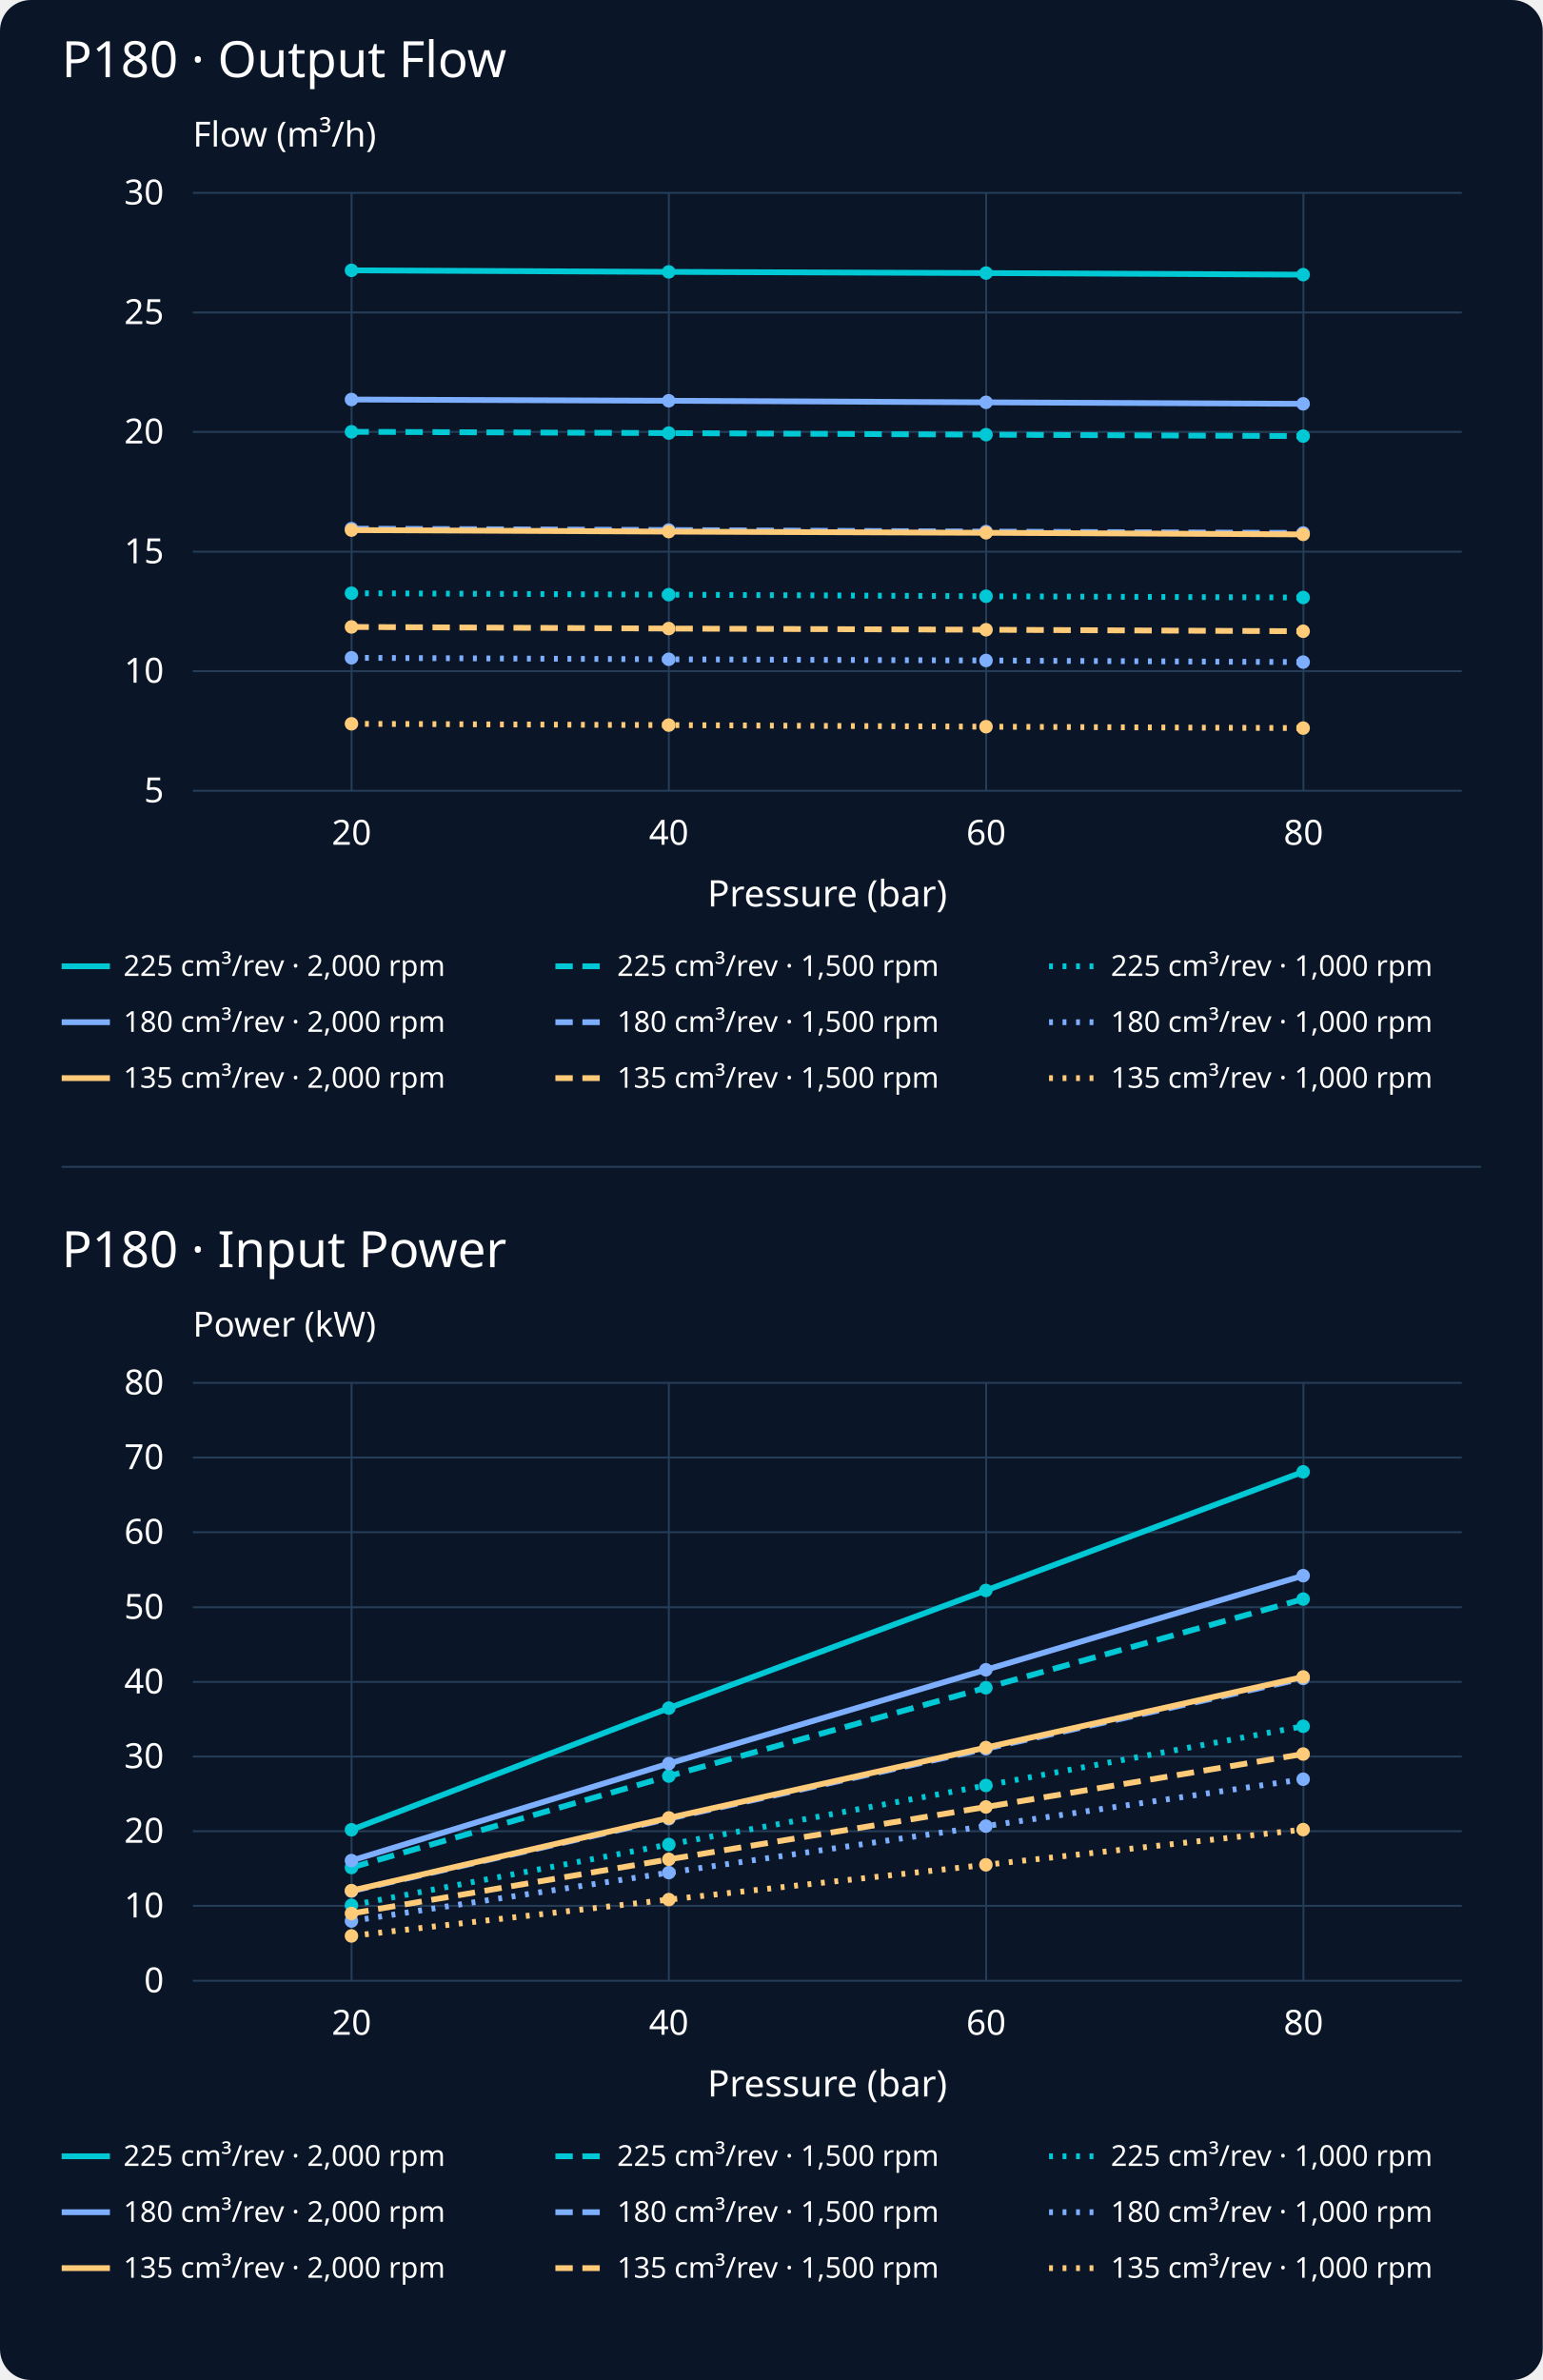
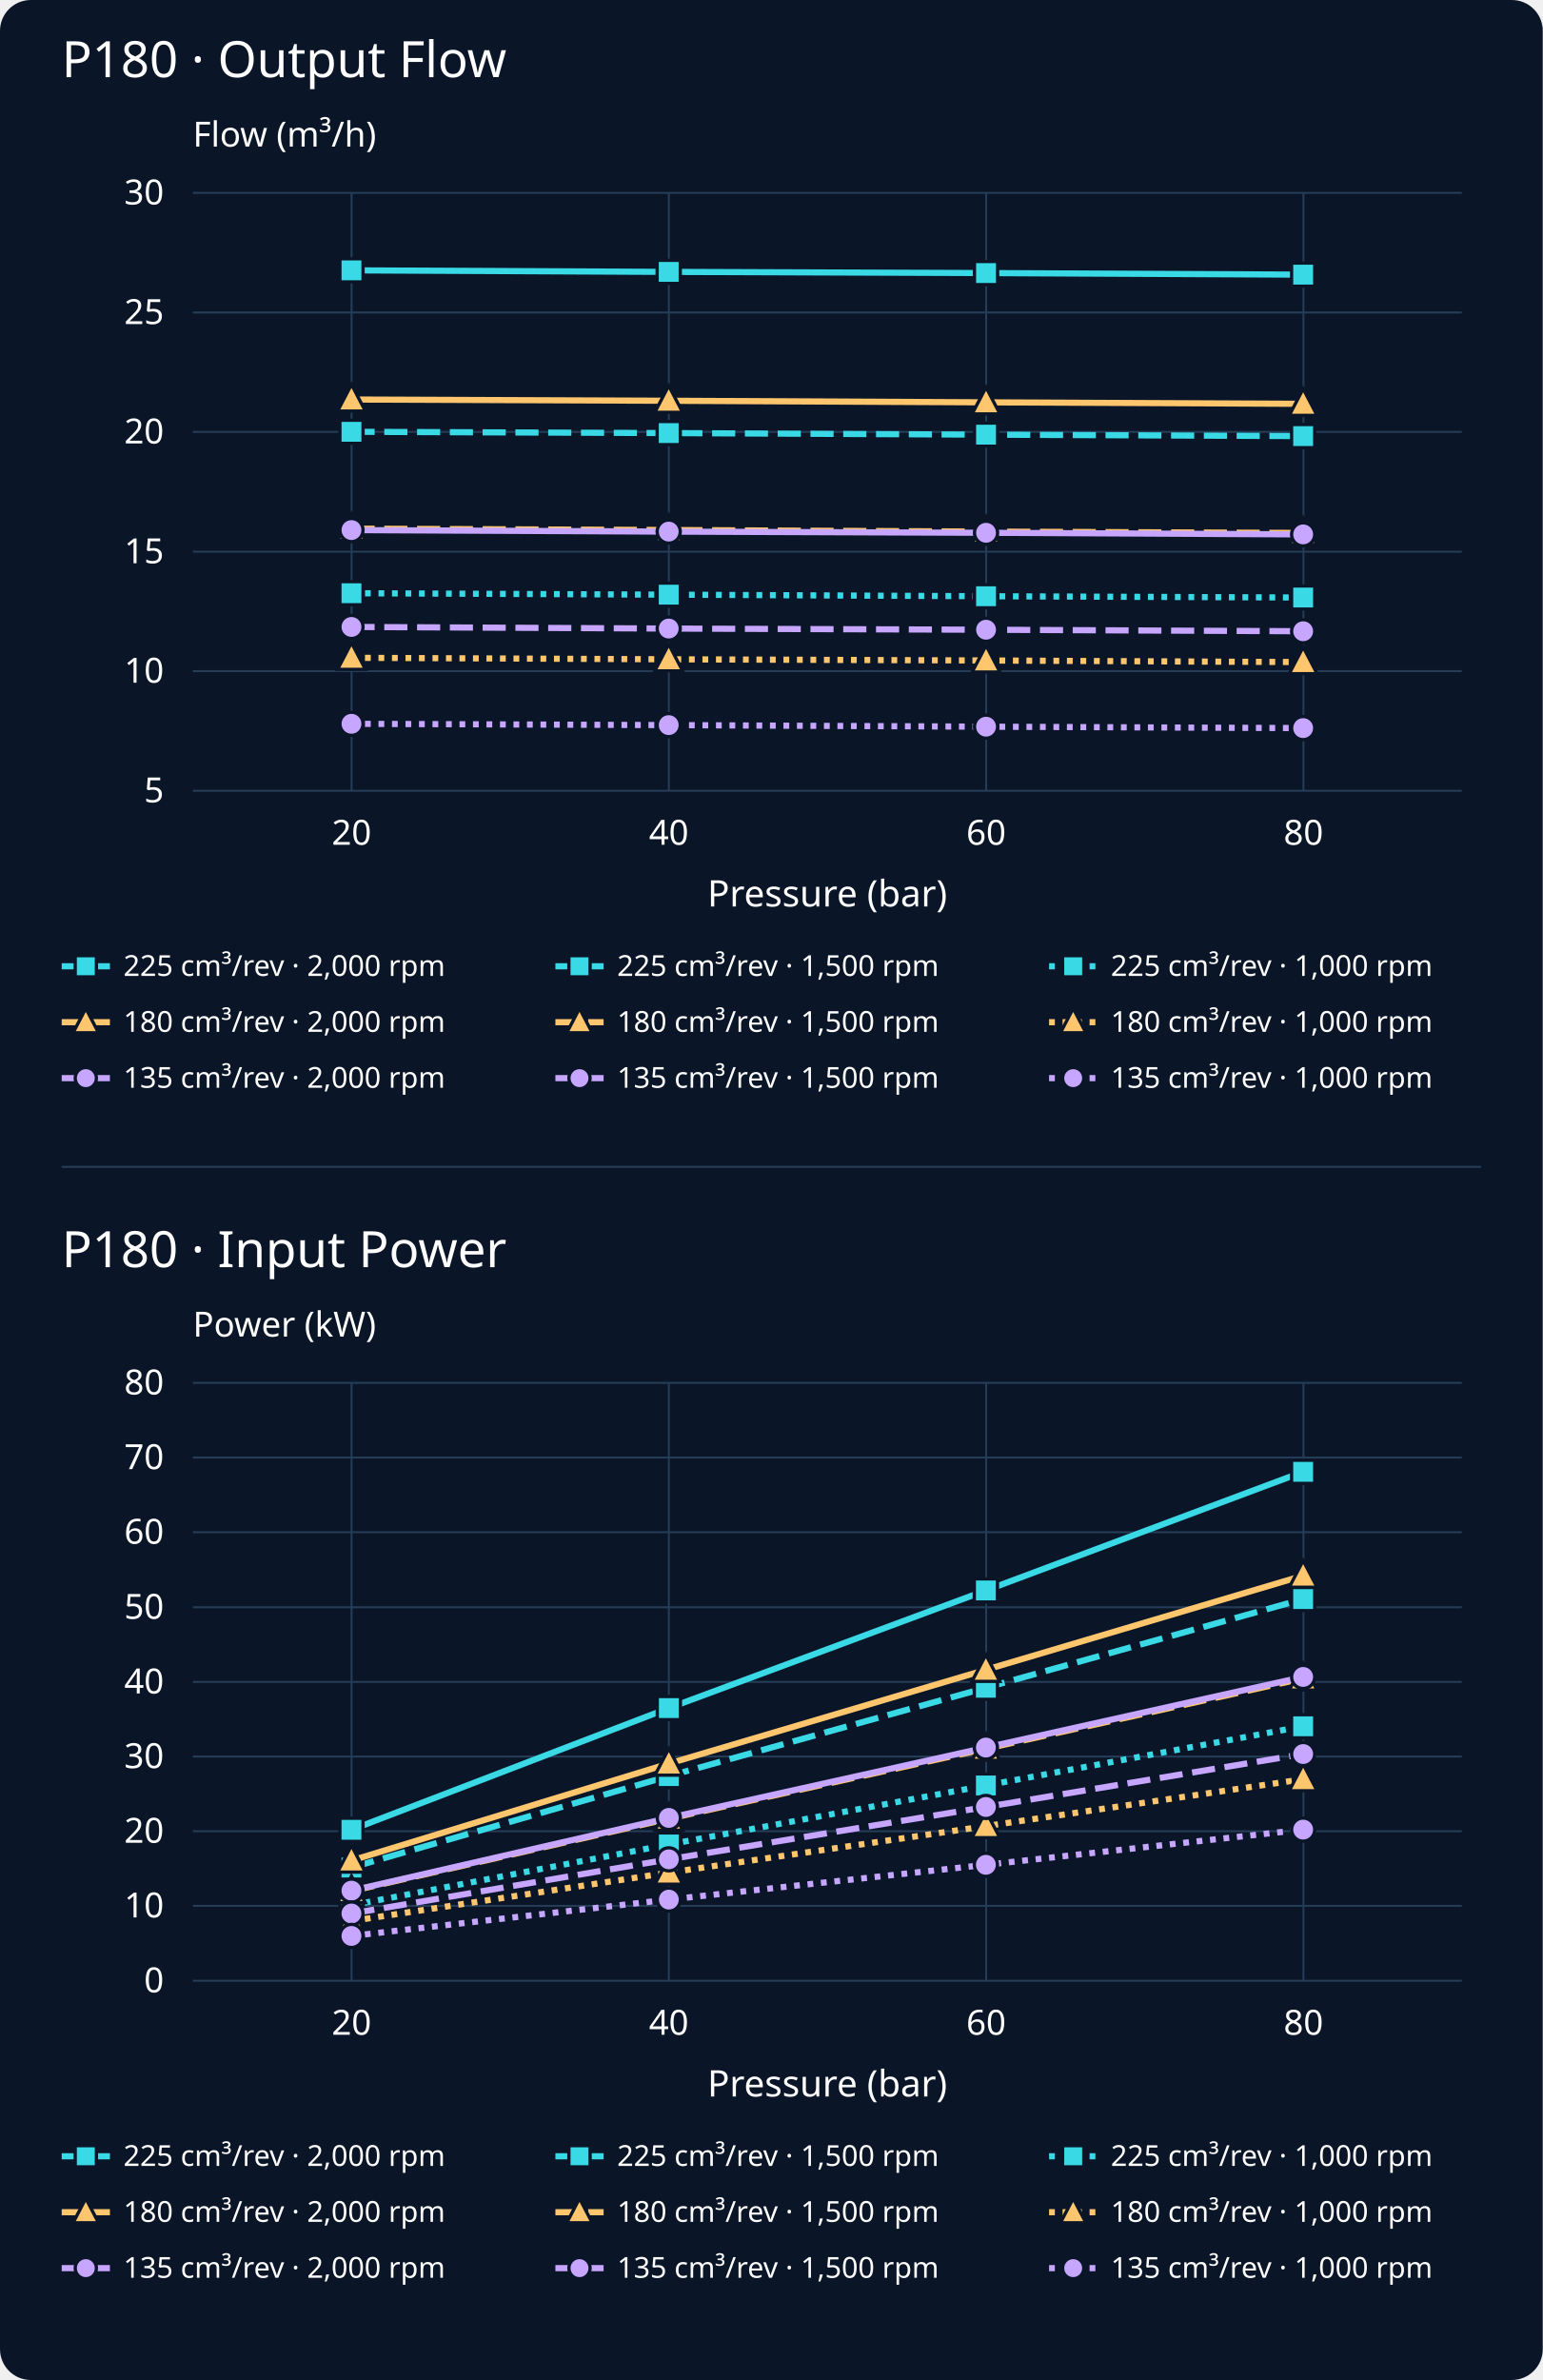
- <svg xmlns="http://www.w3.org/2000/svg" viewBox="0 0 800 1234" class="wq-chart" role="img" aria-label="P180 Output Flow and Input Power" style="font-family:Avenir, Avenir Next, Nunito Sans, sans-serif">
-   <rect width="800" height="1234" rx="16" fill="#0a1628" />
+ <svg xmlns="http://www.w3.org/2000/svg" aria-label="P180 Output Flow and Input Power" class="wq-chart" data-wq-readable="true" role="img" style="font-family:Avenir, Avenir Next, Nunito Sans, sans-serif" viewBox="0 0 800 1234">
+   <rect fill="#0a1628" height="1234" rx="16" width="800" />
  <g transform="translate(0 0)">
-     <text x="32.000" y="40.000" fill="#FFFFFF" font-size="26" text-anchor="start">P180 · Output Flow</text>
-     <text x="100.000" y="76.000" fill="#FFFFFF" font-size="18" text-anchor="start">Flow (m³/h)</text>
+     <text fill="#FFFFFF" font-size="26" text-anchor="start" x="32.000" y="40.000">P180 · Output Flow</text>
+     <text fill="#FFFFFF" font-size="18" text-anchor="start" x="100.000" y="76.000">Flow (m³/h)</text>
    <path d="M100 410.000H758" stroke="#263d58" stroke-width="1" />
-     <text x="85.000" y="416.000" fill="#FFFFFF" font-size="18" text-anchor="end">5</text>
+     <text fill="#FFFFFF" font-size="18" text-anchor="end" x="85.000" y="416.000">5</text>
    <path d="M100 347.966H758" stroke="#263d58" stroke-width="1" />
-     <text x="85.000" y="353.966" fill="#FFFFFF" font-size="18" text-anchor="end">10</text>
+     <text fill="#FFFFFF" font-size="18" text-anchor="end" x="85.000" y="353.966">10</text>
    <path d="M100 286.051H758" stroke="#263d58" stroke-width="1" />
-     <text x="85.000" y="292.051" fill="#FFFFFF" font-size="18" text-anchor="end">15</text>
+     <text fill="#FFFFFF" font-size="18" text-anchor="end" x="85.000" y="292.051">15</text>
    <path d="M100 223.932H758" stroke="#263d58" stroke-width="1" />
-     <text x="85.000" y="229.932" fill="#FFFFFF" font-size="18" text-anchor="end">20</text>
+     <text fill="#FFFFFF" font-size="18" text-anchor="end" x="85.000" y="229.932">20</text>
    <path d="M100 162.017H758" stroke="#263d58" stroke-width="1" />
-     <text x="85.000" y="168.017" fill="#FFFFFF" font-size="18" text-anchor="end">25</text>
+     <text fill="#FFFFFF" font-size="18" text-anchor="end" x="85.000" y="168.017">25</text>
    <path d="M100 100.000H758" stroke="#263d58" stroke-width="1" />
-     <text x="85.000" y="106.000" fill="#FFFFFF" font-size="18" text-anchor="end">30</text>
+     <text fill="#FFFFFF" font-size="18" text-anchor="end" x="85.000" y="106.000">30</text>
    <path d="M182.317 100V410" stroke="#263d58" />
-     <text x="182.317" y="438.000" fill="#FFFFFF" font-size="18" text-anchor="middle">20</text>
+     <text fill="#FFFFFF" font-size="18" text-anchor="middle" x="182.317" y="438.000">20</text>
    <path d="M346.820 100V410" stroke="#263d58" />
-     <text x="346.820" y="438.000" fill="#FFFFFF" font-size="18" text-anchor="middle">40</text>
+     <text fill="#FFFFFF" font-size="18" text-anchor="middle" x="346.820" y="438.000">40</text>
    <path d="M511.370 100V410" stroke="#263d58" />
-     <text x="511.370" y="438.000" fill="#FFFFFF" font-size="18" text-anchor="middle">60</text>
+     <text fill="#FFFFFF" font-size="18" text-anchor="middle" x="511.370" y="438.000">60</text>
    <path d="M675.919 100V410" stroke="#263d58" />
-     <text x="675.919" y="438.000" fill="#FFFFFF" font-size="18" text-anchor="middle">80</text>
-     <text x="429.000" y="470.000" fill="#FFFFFF" font-size="19" text-anchor="middle">Pressure (bar)</text>
-     <path d="M182.26 140.17 L346.763 140.97 L511.313 141.583 L675.756 142.4" fill="none" stroke="#00c8d4" stroke-width="3" stroke-dasharray="" />
-     <circle cx="182.26" cy="140.17" r="3.5" fill="#00c8d4" />
-     <circle cx="346.763" cy="140.97" r="3.5" fill="#00c8d4" />
-     <circle cx="511.313" cy="141.583" r="3.5" fill="#00c8d4" />
-     <circle cx="675.756" cy="142.4" r="3.5" fill="#00c8d4" />
-     <path d="M32 501h25" stroke="#00c8d4" stroke-width="3" stroke-dasharray="" />
-     <text x="64.000" y="506.000" fill="#FFFFFF" font-size="15" text-anchor="start">225 cm³/rev · 2,000 rpm</text>
-     <path d="M182.26 223.881 L346.763 224.545 L511.313 225.362 L675.756 226.112" fill="none" stroke="#00c8d4" stroke-width="3" stroke-dasharray="9 5" />
-     <circle cx="182.26" cy="223.881" r="3.5" fill="#00c8d4" />
-     <circle cx="346.763" cy="224.545" r="3.5" fill="#00c8d4" />
-     <circle cx="511.313" cy="225.362" r="3.5" fill="#00c8d4" />
-     <circle cx="675.756" cy="226.112" r="3.5" fill="#00c8d4" />
-     <path d="M288 501h25" stroke="#00c8d4" stroke-width="3" stroke-dasharray="9 5" />
-     <text x="320.000" y="506.000" fill="#FFFFFF" font-size="15" text-anchor="start">225 cm³/rev · 1,500 rpm</text>
-     <path d="M182.26 307.575 L346.763 308.324 L511.313 309.141 L675.756 309.806" fill="none" stroke="#00c8d4" stroke-width="3" stroke-dasharray="2 5" />
-     <circle cx="182.26" cy="307.575" r="3.5" fill="#00c8d4" />
-     <circle cx="346.763" cy="308.324" r="3.5" fill="#00c8d4" />
-     <circle cx="511.313" cy="309.141" r="3.5" fill="#00c8d4" />
-     <circle cx="675.756" cy="309.806" r="3.5" fill="#00c8d4" />
-     <path d="M544 501h25" stroke="#00c8d4" stroke-width="3" stroke-dasharray="2 5" />
-     <text x="576.000" y="506.000" fill="#FFFFFF" font-size="15" text-anchor="start">225 cm³/rev · 1,000 rpm</text>
-     <path d="M182.26 207.142 L346.763 207.789 L511.313 208.606 L675.756 209.373" fill="none" stroke="#7eafff" stroke-width="3" stroke-dasharray="" />
-     <circle cx="182.26" cy="207.142" r="3.5" fill="#7eafff" />
-     <circle cx="346.763" cy="207.789" r="3.5" fill="#7eafff" />
-     <circle cx="511.313" cy="208.606" r="3.5" fill="#7eafff" />
-     <circle cx="675.756" cy="209.373" r="3.5" fill="#7eafff" />
-     <path d="M32 530h25" stroke="#7eafff" stroke-width="3" stroke-dasharray="" />
-     <text x="64.000" y="535.000" fill="#FFFFFF" font-size="15" text-anchor="start">180 cm³/rev · 2,000 rpm</text>
-     <path d="M182.26 274.097 L346.763 274.812 L511.313 275.63 L675.756 276.328" fill="none" stroke="#7eafff" stroke-width="3" stroke-dasharray="9 5" />
-     <circle cx="182.26" cy="274.097" r="3.5" fill="#7eafff" />
-     <circle cx="346.763" cy="274.812" r="3.5" fill="#7eafff" />
-     <circle cx="511.313" cy="275.63" r="3.5" fill="#7eafff" />
-     <circle cx="675.756" cy="276.328" r="3.5" fill="#7eafff" />
-     <path d="M288 530h25" stroke="#7eafff" stroke-width="3" stroke-dasharray="9 5" />
-     <text x="320.000" y="535.000" fill="#FFFFFF" font-size="15" text-anchor="start">180 cm³/rev · 1,500 rpm</text>
-     <path d="M182.26 341.052 L346.763 341.836 L511.313 342.449 L675.756 343.283" fill="none" stroke="#7eafff" stroke-width="3" stroke-dasharray="2 5" />
-     <circle cx="182.26" cy="341.052" r="3.5" fill="#7eafff" />
-     <circle cx="346.763" cy="341.836" r="3.5" fill="#7eafff" />
-     <circle cx="511.313" cy="342.449" r="3.5" fill="#7eafff" />
-     <circle cx="675.756" cy="343.283" r="3.5" fill="#7eafff" />
-     <path d="M544 530h25" stroke="#7eafff" stroke-width="3" stroke-dasharray="2 5" />
-     <text x="576.000" y="535.000" fill="#FFFFFF" font-size="15" text-anchor="start">180 cm³/rev · 1,000 rpm</text>
-     <path d="M182.26 274.846 L346.763 275.63 L511.313 276.243 L675.756 277.077" fill="none" stroke="#ffcb79" stroke-width="3" stroke-dasharray="" />
-     <circle cx="182.26" cy="274.846" r="3.5" fill="#ffcb79" />
-     <circle cx="346.763" cy="275.63" r="3.5" fill="#ffcb79" />
-     <circle cx="511.313" cy="276.243" r="3.5" fill="#ffcb79" />
-     <circle cx="675.756" cy="277.077" r="3.5" fill="#ffcb79" />
-     <path d="M32 559h25" stroke="#ffcb79" stroke-width="3" stroke-dasharray="" />
-     <text x="64.000" y="564.000" fill="#FFFFFF" font-size="15" text-anchor="start">135 cm³/rev · 2,000 rpm</text>
-     <path d="M182.26 325.063 L346.763 325.897 L511.313 326.51 L675.756 327.294" fill="none" stroke="#ffcb79" stroke-width="3" stroke-dasharray="9 5" />
-     <circle cx="182.26" cy="325.063" r="3.5" fill="#ffcb79" />
-     <circle cx="346.763" cy="325.897" r="3.5" fill="#ffcb79" />
-     <circle cx="511.313" cy="326.51" r="3.5" fill="#ffcb79" />
-     <circle cx="675.756" cy="327.294" r="3.5" fill="#ffcb79" />
-     <path d="M288 559h25" stroke="#ffcb79" stroke-width="3" stroke-dasharray="9 5" />
-     <text x="320.000" y="564.000" fill="#FFFFFF" font-size="15" text-anchor="start">135 cm³/rev · 1,500 rpm</text>
-     <path d="M182.26 375.279 L346.763 375.96 L511.313 376.778 L675.756 377.51" fill="none" stroke="#ffcb79" stroke-width="3" stroke-dasharray="2 5" />
-     <circle cx="182.26" cy="375.279" r="3.5" fill="#ffcb79" />
-     <circle cx="346.763" cy="375.96" r="3.5" fill="#ffcb79" />
-     <circle cx="511.313" cy="376.778" r="3.5" fill="#ffcb79" />
-     <circle cx="675.756" cy="377.51" r="3.5" fill="#ffcb79" />
-     <path d="M544 559h25" stroke="#ffcb79" stroke-width="3" stroke-dasharray="2 5" />
-     <text x="576.000" y="564.000" fill="#FFFFFF" font-size="15" text-anchor="start">135 cm³/rev · 1,000 rpm</text>
+     <text fill="#FFFFFF" font-size="18" text-anchor="middle" x="675.919" y="438.000">80</text>
+     <text fill="#FFFFFF" font-size="19" text-anchor="middle" x="429.000" y="470.000">Pressure (bar)</text>
+     <path d="M182.26 140.17 L346.763 140.97 L511.313 141.583 L675.756 142.4" data-wq-series="225 cm³/rev · 2,000 rpm" fill="none" stroke="#39d9e6" stroke-dasharray="" stroke-width="3.2" />
+     <rect class="wq-series-marker" fill="#39d9e6" height="12" stroke="#0a1628" stroke-width="1.7" width="12" x="176.26" y="134.17" />
+     <rect class="wq-series-marker" fill="#39d9e6" height="12" stroke="#0a1628" stroke-width="1.7" width="12" x="340.763" y="134.97" />
+     <rect class="wq-series-marker" fill="#39d9e6" height="12" stroke="#0a1628" stroke-width="1.7" width="12" x="505.313" y="135.583" />
+     <rect class="wq-series-marker" fill="#39d9e6" height="12" stroke="#0a1628" stroke-width="1.7" width="12" x="669.756" y="136.4" />
+     <path d="M32 501h25" stroke="#39d9e6" stroke-dasharray="" stroke-width="3.2" />
+     <rect class="wq-series-marker" fill="#39d9e6" height="11.0" stroke="#0a1628" stroke-width="1.7" width="11.0" x="39.0" y="495.5" />
+     <text fill="#FFFFFF" font-size="15" text-anchor="start" x="64.000" y="506.000">225 cm³/rev · 2,000 rpm</text>
+     <path d="M182.26 223.881 L346.763 224.545 L511.313 225.362 L675.756 226.112" data-wq-series="225 cm³/rev · 1,500 rpm" fill="none" stroke="#39d9e6" stroke-dasharray="12 5" stroke-width="3.2" />
+     <rect class="wq-series-marker" fill="#39d9e6" height="12" stroke="#0a1628" stroke-width="1.7" width="12" x="176.26" y="217.881" />
+     <rect class="wq-series-marker" fill="#39d9e6" height="12" stroke="#0a1628" stroke-width="1.7" width="12" x="340.763" y="218.545" />
+     <rect class="wq-series-marker" fill="#39d9e6" height="12" stroke="#0a1628" stroke-width="1.7" width="12" x="505.313" y="219.362" />
+     <rect class="wq-series-marker" fill="#39d9e6" height="12" stroke="#0a1628" stroke-width="1.7" width="12" x="669.756" y="220.112" />
+     <path d="M288 501h25" stroke="#39d9e6" stroke-dasharray="12 5" stroke-width="3.2" />
+     <rect class="wq-series-marker" fill="#39d9e6" height="11.0" stroke="#0a1628" stroke-width="1.7" width="11.0" x="295.0" y="495.5" />
+     <text fill="#FFFFFF" font-size="15" text-anchor="start" x="320.000" y="506.000">225 cm³/rev · 1,500 rpm</text>
+     <path d="M182.26 307.575 L346.763 308.324 L511.313 309.141 L675.756 309.806" data-wq-series="225 cm³/rev · 1,000 rpm" fill="none" stroke="#39d9e6" stroke-dasharray="3 4" stroke-width="3.2" />
+     <rect class="wq-series-marker" fill="#39d9e6" height="12" stroke="#0a1628" stroke-width="1.7" width="12" x="176.26" y="301.575" />
+     <rect class="wq-series-marker" fill="#39d9e6" height="12" stroke="#0a1628" stroke-width="1.7" width="12" x="340.763" y="302.324" />
+     <rect class="wq-series-marker" fill="#39d9e6" height="12" stroke="#0a1628" stroke-width="1.7" width="12" x="505.313" y="303.141" />
+     <rect class="wq-series-marker" fill="#39d9e6" height="12" stroke="#0a1628" stroke-width="1.7" width="12" x="669.756" y="303.806" />
+     <path d="M544 501h25" stroke="#39d9e6" stroke-dasharray="3 4" stroke-width="3.2" />
+     <rect class="wq-series-marker" fill="#39d9e6" height="11.0" stroke="#0a1628" stroke-width="1.7" width="11.0" x="551.0" y="495.5" />
+     <text fill="#FFFFFF" font-size="15" text-anchor="start" x="576.000" y="506.000">225 cm³/rev · 1,000 rpm</text>
+     <path d="M182.26 207.142 L346.763 207.789 L511.313 208.606 L675.756 209.373" data-wq-series="180 cm³/rev · 2,000 rpm" fill="none" stroke="#ffc66d" stroke-dasharray="" stroke-width="3.2" />
+     <path class="wq-series-marker" d="M182.26 199.342L189.46 213.142L175.06 213.142Z" fill="#ffc66d" stroke="#0a1628" stroke-width="1.7" />
+     <path class="wq-series-marker" d="M346.763 199.989L353.963 213.789L339.563 213.789Z" fill="#ffc66d" stroke="#0a1628" stroke-width="1.7" />
+     <path class="wq-series-marker" d="M511.313 200.806L518.513 214.606L504.113 214.606Z" fill="#ffc66d" stroke="#0a1628" stroke-width="1.7" />
+     <path class="wq-series-marker" d="M675.756 201.573L682.956 215.373L668.556 215.373Z" fill="#ffc66d" stroke="#0a1628" stroke-width="1.7" />
+     <path d="M32 530h25" stroke="#ffc66d" stroke-dasharray="" stroke-width="3.2" />
+     <path class="wq-series-marker" d="M44.5 522.85L51.1 535.5L37.9 535.5Z" fill="#ffc66d" stroke="#0a1628" stroke-width="1.7" />
+     <text fill="#FFFFFF" font-size="15" text-anchor="start" x="64.000" y="535.000">180 cm³/rev · 2,000 rpm</text>
+     <path d="M182.26 274.097 L346.763 274.812 L511.313 275.63 L675.756 276.328" data-wq-series="180 cm³/rev · 1,500 rpm" fill="none" stroke="#ffc66d" stroke-dasharray="12 5" stroke-width="3.2" />
+     <path class="wq-series-marker" d="M182.26 266.297L189.46 280.097L175.06 280.097Z" fill="#ffc66d" stroke="#0a1628" stroke-width="1.7" />
+     <path class="wq-series-marker" d="M346.763 267.012L353.963 280.812L339.563 280.812Z" fill="#ffc66d" stroke="#0a1628" stroke-width="1.7" />
+     <path class="wq-series-marker" d="M511.313 267.83L518.513 281.63L504.113 281.63Z" fill="#ffc66d" stroke="#0a1628" stroke-width="1.7" />
+     <path class="wq-series-marker" d="M675.756 268.528L682.956 282.328L668.556 282.328Z" fill="#ffc66d" stroke="#0a1628" stroke-width="1.7" />
+     <path d="M288 530h25" stroke="#ffc66d" stroke-dasharray="12 5" stroke-width="3.2" />
+     <path class="wq-series-marker" d="M300.5 522.85L307.1 535.5L293.9 535.5Z" fill="#ffc66d" stroke="#0a1628" stroke-width="1.7" />
+     <text fill="#FFFFFF" font-size="15" text-anchor="start" x="320.000" y="535.000">180 cm³/rev · 1,500 rpm</text>
+     <path d="M182.26 341.052 L346.763 341.836 L511.313 342.449 L675.756 343.283" data-wq-series="180 cm³/rev · 1,000 rpm" fill="none" stroke="#ffc66d" stroke-dasharray="3 4" stroke-width="3.2" />
+     <path class="wq-series-marker" d="M182.26 333.252L189.46 347.052L175.06 347.052Z" fill="#ffc66d" stroke="#0a1628" stroke-width="1.7" />
+     <path class="wq-series-marker" d="M346.763 334.036L353.963 347.836L339.563 347.836Z" fill="#ffc66d" stroke="#0a1628" stroke-width="1.7" />
+     <path class="wq-series-marker" d="M511.313 334.649L518.513 348.449L504.113 348.449Z" fill="#ffc66d" stroke="#0a1628" stroke-width="1.7" />
+     <path class="wq-series-marker" d="M675.756 335.483L682.956 349.283L668.556 349.283Z" fill="#ffc66d" stroke="#0a1628" stroke-width="1.7" />
+     <path d="M544 530h25" stroke="#ffc66d" stroke-dasharray="3 4" stroke-width="3.2" />
+     <path class="wq-series-marker" d="M556.5 522.85L563.1 535.5L549.9 535.5Z" fill="#ffc66d" stroke="#0a1628" stroke-width="1.7" />
+     <text fill="#FFFFFF" font-size="15" text-anchor="start" x="576.000" y="535.000">180 cm³/rev · 1,000 rpm</text>
+     <path d="M182.26 274.846 L346.763 275.63 L511.313 276.243 L675.756 277.077" data-wq-series="135 cm³/rev · 2,000 rpm" fill="none" stroke="#c6a6ff" stroke-dasharray="" stroke-width="3.2" />
+     <circle class="wq-series-marker" cx="182.26" cy="274.846" fill="#c6a6ff" r="6" stroke="#0a1628" stroke-width="1.7" />
+     <circle class="wq-series-marker" cx="346.763" cy="275.63" fill="#c6a6ff" r="6" stroke="#0a1628" stroke-width="1.7" />
+     <circle class="wq-series-marker" cx="511.313" cy="276.243" fill="#c6a6ff" r="6" stroke="#0a1628" stroke-width="1.7" />
+     <circle class="wq-series-marker" cx="675.756" cy="277.077" fill="#c6a6ff" r="6" stroke="#0a1628" stroke-width="1.7" />
+     <path d="M32 559h25" stroke="#c6a6ff" stroke-dasharray="" stroke-width="3.2" />
+     <circle class="wq-series-marker" cx="44.5" cy="559.0" fill="#c6a6ff" r="5.5" stroke="#0a1628" stroke-width="1.7" />
+     <text fill="#FFFFFF" font-size="15" text-anchor="start" x="64.000" y="564.000">135 cm³/rev · 2,000 rpm</text>
+     <path d="M182.26 325.063 L346.763 325.897 L511.313 326.51 L675.756 327.294" data-wq-series="135 cm³/rev · 1,500 rpm" fill="none" stroke="#c6a6ff" stroke-dasharray="12 5" stroke-width="3.2" />
+     <circle class="wq-series-marker" cx="182.26" cy="325.063" fill="#c6a6ff" r="6" stroke="#0a1628" stroke-width="1.7" />
+     <circle class="wq-series-marker" cx="346.763" cy="325.897" fill="#c6a6ff" r="6" stroke="#0a1628" stroke-width="1.7" />
+     <circle class="wq-series-marker" cx="511.313" cy="326.51" fill="#c6a6ff" r="6" stroke="#0a1628" stroke-width="1.7" />
+     <circle class="wq-series-marker" cx="675.756" cy="327.294" fill="#c6a6ff" r="6" stroke="#0a1628" stroke-width="1.7" />
+     <path d="M288 559h25" stroke="#c6a6ff" stroke-dasharray="12 5" stroke-width="3.2" />
+     <circle class="wq-series-marker" cx="300.5" cy="559.0" fill="#c6a6ff" r="5.5" stroke="#0a1628" stroke-width="1.7" />
+     <text fill="#FFFFFF" font-size="15" text-anchor="start" x="320.000" y="564.000">135 cm³/rev · 1,500 rpm</text>
+     <path d="M182.26 375.279 L346.763 375.96 L511.313 376.778 L675.756 377.51" data-wq-series="135 cm³/rev · 1,000 rpm" fill="none" stroke="#c6a6ff" stroke-dasharray="3 4" stroke-width="3.2" />
+     <circle class="wq-series-marker" cx="182.26" cy="375.279" fill="#c6a6ff" r="6" stroke="#0a1628" stroke-width="1.7" />
+     <circle class="wq-series-marker" cx="346.763" cy="375.96" fill="#c6a6ff" r="6" stroke="#0a1628" stroke-width="1.7" />
+     <circle class="wq-series-marker" cx="511.313" cy="376.778" fill="#c6a6ff" r="6" stroke="#0a1628" stroke-width="1.7" />
+     <circle class="wq-series-marker" cx="675.756" cy="377.51" fill="#c6a6ff" r="6" stroke="#0a1628" stroke-width="1.7" />
+     <path d="M544 559h25" stroke="#c6a6ff" stroke-dasharray="3 4" stroke-width="3.2" />
+     <circle class="wq-series-marker" cx="556.5" cy="559.0" fill="#c6a6ff" r="5.5" stroke="#0a1628" stroke-width="1.7" />
+     <text fill="#FFFFFF" font-size="15" text-anchor="start" x="576.000" y="564.000">135 cm³/rev · 1,000 rpm</text>
  </g>
  <path d="M32 605H768" stroke="#263d58" />
  <g transform="translate(0 617)">
-     <text x="32.000" y="40.000" fill="#FFFFFF" font-size="26" text-anchor="start">P180 · Input Power</text>
-     <text x="100.000" y="76.000" fill="#FFFFFF" font-size="18" text-anchor="start">Power (kW)</text>
+     <text fill="#FFFFFF" font-size="26" text-anchor="start" x="32.000" y="40.000">P180 · Input Power</text>
+     <text fill="#FFFFFF" font-size="18" text-anchor="start" x="100.000" y="76.000">Power (kW)</text>
    <path d="M100 410.000H758" stroke="#263d58" stroke-width="1" />
-     <text x="85.000" y="416.000" fill="#FFFFFF" font-size="18" text-anchor="end">0</text>
+     <text fill="#FFFFFF" font-size="18" text-anchor="end" x="85.000" y="416.000">0</text>
    <path d="M100 371.159H758" stroke="#263d58" stroke-width="1" />
-     <text x="85.000" y="377.159" fill="#FFFFFF" font-size="18" text-anchor="end">10</text>
+     <text fill="#FFFFFF" font-size="18" text-anchor="end" x="85.000" y="377.159">10</text>
    <path d="M100 332.454H758" stroke="#263d58" stroke-width="1" />
-     <text x="85.000" y="338.454" fill="#FFFFFF" font-size="18" text-anchor="end">20</text>
+     <text fill="#FFFFFF" font-size="18" text-anchor="end" x="85.000" y="338.454">20</text>
    <path d="M100 293.748H758" stroke="#263d58" stroke-width="1" />
-     <text x="85.000" y="299.748" fill="#FFFFFF" font-size="18" text-anchor="end">30</text>
+     <text fill="#FFFFFF" font-size="18" text-anchor="end" x="85.000" y="299.748">30</text>
    <path d="M100 255.042H758" stroke="#263d58" stroke-width="1" />
-     <text x="85.000" y="261.042" fill="#FFFFFF" font-size="18" text-anchor="end">40</text>
+     <text fill="#FFFFFF" font-size="18" text-anchor="end" x="85.000" y="261.042">40</text>
    <path d="M100 216.337H758" stroke="#263d58" stroke-width="1" />
-     <text x="85.000" y="222.337" fill="#FFFFFF" font-size="18" text-anchor="end">50</text>
+     <text fill="#FFFFFF" font-size="18" text-anchor="end" x="85.000" y="222.337">50</text>
    <path d="M100 177.428H758" stroke="#263d58" stroke-width="1" />
-     <text x="85.000" y="183.428" fill="#FFFFFF" font-size="18" text-anchor="end">60</text>
+     <text fill="#FFFFFF" font-size="18" text-anchor="end" x="85.000" y="183.428">60</text>
    <path d="M100 138.723H758" stroke="#263d58" stroke-width="1" />
-     <text x="85.000" y="144.723" fill="#FFFFFF" font-size="18" text-anchor="end">70</text>
+     <text fill="#FFFFFF" font-size="18" text-anchor="end" x="85.000" y="144.723">70</text>
    <path d="M100 100.000H758" stroke="#263d58" stroke-width="1" />
-     <text x="85.000" y="106.000" fill="#FFFFFF" font-size="18" text-anchor="end">80</text>
+     <text fill="#FFFFFF" font-size="18" text-anchor="end" x="85.000" y="106.000">80</text>
    <path d="M182.303 100V410" stroke="#263d58" />
-     <text x="182.303" y="438.000" fill="#FFFFFF" font-size="18" text-anchor="middle">20</text>
+     <text fill="#FFFFFF" font-size="18" text-anchor="middle" x="182.303" y="438.000">20</text>
    <path d="M346.811 100V410" stroke="#263d58" />
-     <text x="346.811" y="438.000" fill="#FFFFFF" font-size="18" text-anchor="middle">40</text>
+     <text fill="#FFFFFF" font-size="18" text-anchor="middle" x="346.811" y="438.000">40</text>
    <path d="M511.364 100V410" stroke="#263d58" />
-     <text x="511.364" y="438.000" fill="#FFFFFF" font-size="18" text-anchor="middle">60</text>
+     <text fill="#FFFFFF" font-size="18" text-anchor="middle" x="511.364" y="438.000">60</text>
    <path d="M675.918 100V410" stroke="#263d58" />
-     <text x="675.918" y="438.000" fill="#FFFFFF" font-size="18" text-anchor="middle">80</text>
-     <text x="429.000" y="470.000" fill="#FFFFFF" font-size="19" text-anchor="middle">Pressure (bar)</text>
-     <path d="M182.246 331.727 L346.83 268.62 L511.231 207.623 L675.754 146.119" fill="none" stroke="#00c8d4" stroke-width="3" stroke-dasharray="" />
-     <circle cx="182.246" cy="331.727" r="3.5" fill="#00c8d4" />
-     <circle cx="346.83" cy="268.62" r="3.5" fill="#00c8d4" />
-     <circle cx="511.231" cy="207.623" r="3.5" fill="#00c8d4" />
-     <circle cx="675.754" cy="146.119" r="3.5" fill="#00c8d4" />
-     <path d="M32 501h25" stroke="#00c8d4" stroke-width="3" stroke-dasharray="" />
-     <text x="64.000" y="506.000" fill="#FFFFFF" font-size="15" text-anchor="start">225 cm³/rev · 2,000 rpm</text>
-     <path d="M182.246 351.3 L346.83 303.88 L511.231 258.082 L675.754 212.098" fill="none" stroke="#00c8d4" stroke-width="3" stroke-dasharray="9 5" />
-     <circle cx="182.246" cy="351.3" r="3.5" fill="#00c8d4" />
-     <circle cx="346.83" cy="303.88" r="3.5" fill="#00c8d4" />
-     <circle cx="511.231" cy="258.082" r="3.5" fill="#00c8d4" />
-     <circle cx="675.754" cy="212.098" r="3.5" fill="#00c8d4" />
-     <path d="M288 501h25" stroke="#00c8d4" stroke-width="3" stroke-dasharray="9 5" />
-     <text x="320.000" y="506.000" fill="#FFFFFF" font-size="15" text-anchor="start">225 cm³/rev · 1,500 rpm</text>
-     <path d="M182.246 370.855 L346.83 339.344 L511.231 308.744 L675.754 278.06" fill="none" stroke="#00c8d4" stroke-width="3" stroke-dasharray="2 5" />
-     <circle cx="182.246" cy="370.855" r="3.5" fill="#00c8d4" />
-     <circle cx="346.83" cy="339.344" r="3.5" fill="#00c8d4" />
-     <circle cx="511.231" cy="308.744" r="3.5" fill="#00c8d4" />
-     <circle cx="675.754" cy="278.06" r="3.5" fill="#00c8d4" />
-     <path d="M544 501h25" stroke="#00c8d4" stroke-width="3" stroke-dasharray="2 5" />
-     <text x="576.000" y="506.000" fill="#FFFFFF" font-size="15" text-anchor="start">225 cm³/rev · 1,000 rpm</text>
-     <path d="M182.246 347.686 L346.83 297.396 L511.231 248.76 L675.754 199.956" fill="none" stroke="#7eafff" stroke-width="3" stroke-dasharray="" />
-     <circle cx="182.246" cy="347.686" r="3.5" fill="#7eafff" />
-     <circle cx="346.83" cy="297.396" r="3.5" fill="#7eafff" />
-     <circle cx="511.231" cy="248.76" r="3.5" fill="#7eafff" />
-     <circle cx="675.754" cy="199.956" r="3.5" fill="#7eafff" />
-     <path d="M32 530h25" stroke="#7eafff" stroke-width="3" stroke-dasharray="" />
-     <text x="64.000" y="535.000" fill="#FFFFFF" font-size="15" text-anchor="start">180 cm³/rev · 2,000 rpm</text>
-     <path d="M182.246 363.509 L346.83 325.969 L511.231 289.695 L675.754 253.252" fill="none" stroke="#7eafff" stroke-width="3" stroke-dasharray="9 5" />
-     <circle cx="182.246" cy="363.509" r="3.5" fill="#7eafff" />
-     <circle cx="346.83" cy="325.969" r="3.5" fill="#7eafff" />
-     <circle cx="511.231" cy="289.695" r="3.5" fill="#7eafff" />
-     <circle cx="675.754" cy="253.252" r="3.5" fill="#7eafff" />
-     <path d="M288 530h25" stroke="#7eafff" stroke-width="3" stroke-dasharray="9 5" />
-     <text x="320.000" y="535.000" fill="#FFFFFF" font-size="15" text-anchor="start">180 cm³/rev · 1,500 rpm</text>
-     <path d="M182.246 379.012 L346.83 353.934 L511.231 329.819 L675.754 305.501" fill="none" stroke="#7eafff" stroke-width="3" stroke-dasharray="2 5" />
-     <circle cx="182.246" cy="379.012" r="3.5" fill="#7eafff" />
-     <circle cx="346.83" cy="353.934" r="3.5" fill="#7eafff" />
-     <circle cx="511.231" cy="329.819" r="3.5" fill="#7eafff" />
-     <circle cx="675.754" cy="305.501" r="3.5" fill="#7eafff" />
-     <path d="M544 530h25" stroke="#7eafff" stroke-width="3" stroke-dasharray="2 5" />
-     <text x="576.000" y="535.000" fill="#FFFFFF" font-size="15" text-anchor="start">180 cm³/rev · 1,000 rpm</text>
-     <path d="M182.246 363.273 L346.83 325.564 L511.231 289.087 L675.754 252.475" fill="none" stroke="#ffcb79" stroke-width="3" stroke-dasharray="" />
-     <circle cx="182.246" cy="363.273" r="3.5" fill="#ffcb79" />
-     <circle cx="346.83" cy="325.564" r="3.5" fill="#ffcb79" />
-     <circle cx="511.231" cy="289.087" r="3.5" fill="#ffcb79" />
-     <circle cx="675.754" cy="252.475" r="3.5" fill="#ffcb79" />
-     <path d="M32 559h25" stroke="#ffcb79" stroke-width="3" stroke-dasharray="" />
-     <text x="64.000" y="564.000" fill="#FFFFFF" font-size="15" text-anchor="start">135 cm³/rev · 2,000 rpm</text>
-     <path d="M182.246 375.128 L346.83 347.044 L511.231 319.889 L675.754 292.448" fill="none" stroke="#ffcb79" stroke-width="3" stroke-dasharray="9 5" />
-     <circle cx="182.246" cy="375.128" r="3.5" fill="#ffcb79" />
-     <circle cx="346.83" cy="347.044" r="3.5" fill="#ffcb79" />
-     <circle cx="511.231" cy="319.889" r="3.5" fill="#ffcb79" />
-     <circle cx="675.754" cy="292.448" r="3.5" fill="#ffcb79" />
-     <path d="M288 559h25" stroke="#ffcb79" stroke-width="3" stroke-dasharray="9 5" />
-     <text x="320.000" y="564.000" fill="#FFFFFF" font-size="15" text-anchor="start">135 cm³/rev · 1,500 rpm</text>
-     <path d="M182.246 386.763 L346.83 367.917 L511.231 349.881 L675.754 331.626" fill="none" stroke="#ffcb79" stroke-width="3" stroke-dasharray="2 5" />
-     <circle cx="182.246" cy="386.763" r="3.5" fill="#ffcb79" />
-     <circle cx="346.83" cy="367.917" r="3.5" fill="#ffcb79" />
-     <circle cx="511.231" cy="349.881" r="3.5" fill="#ffcb79" />
-     <circle cx="675.754" cy="331.626" r="3.5" fill="#ffcb79" />
-     <path d="M544 559h25" stroke="#ffcb79" stroke-width="3" stroke-dasharray="2 5" />
-     <text x="576.000" y="564.000" fill="#FFFFFF" font-size="15" text-anchor="start">135 cm³/rev · 1,000 rpm</text>
+     <text fill="#FFFFFF" font-size="18" text-anchor="middle" x="675.918" y="438.000">80</text>
+     <text fill="#FFFFFF" font-size="19" text-anchor="middle" x="429.000" y="470.000">Pressure (bar)</text>
+     <path d="M182.246 331.727 L346.83 268.62 L511.231 207.623 L675.754 146.119" data-wq-series="225 cm³/rev · 2,000 rpm" fill="none" stroke="#39d9e6" stroke-dasharray="" stroke-width="3.2" />
+     <rect class="wq-series-marker" fill="#39d9e6" height="12" stroke="#0a1628" stroke-width="1.7" width="12" x="176.246" y="325.727" />
+     <rect class="wq-series-marker" fill="#39d9e6" height="12" stroke="#0a1628" stroke-width="1.7" width="12" x="340.83" y="262.62" />
+     <rect class="wq-series-marker" fill="#39d9e6" height="12" stroke="#0a1628" stroke-width="1.7" width="12" x="505.231" y="201.623" />
+     <rect class="wq-series-marker" fill="#39d9e6" height="12" stroke="#0a1628" stroke-width="1.7" width="12" x="669.754" y="140.119" />
+     <path d="M32 501h25" stroke="#39d9e6" stroke-dasharray="" stroke-width="3.2" />
+     <rect class="wq-series-marker" fill="#39d9e6" height="11.0" stroke="#0a1628" stroke-width="1.7" width="11.0" x="39.0" y="495.5" />
+     <text fill="#FFFFFF" font-size="15" text-anchor="start" x="64.000" y="506.000">225 cm³/rev · 2,000 rpm</text>
+     <path d="M182.246 351.3 L346.83 303.88 L511.231 258.082 L675.754 212.098" data-wq-series="225 cm³/rev · 1,500 rpm" fill="none" stroke="#39d9e6" stroke-dasharray="12 5" stroke-width="3.2" />
+     <rect class="wq-series-marker" fill="#39d9e6" height="12" stroke="#0a1628" stroke-width="1.7" width="12" x="176.246" y="345.3" />
+     <rect class="wq-series-marker" fill="#39d9e6" height="12" stroke="#0a1628" stroke-width="1.7" width="12" x="340.83" y="297.88" />
+     <rect class="wq-series-marker" fill="#39d9e6" height="12" stroke="#0a1628" stroke-width="1.7" width="12" x="505.231" y="252.082" />
+     <rect class="wq-series-marker" fill="#39d9e6" height="12" stroke="#0a1628" stroke-width="1.7" width="12" x="669.754" y="206.098" />
+     <path d="M288 501h25" stroke="#39d9e6" stroke-dasharray="12 5" stroke-width="3.2" />
+     <rect class="wq-series-marker" fill="#39d9e6" height="11.0" stroke="#0a1628" stroke-width="1.7" width="11.0" x="295.0" y="495.5" />
+     <text fill="#FFFFFF" font-size="15" text-anchor="start" x="320.000" y="506.000">225 cm³/rev · 1,500 rpm</text>
+     <path d="M182.246 370.855 L346.83 339.344 L511.231 308.744 L675.754 278.06" data-wq-series="225 cm³/rev · 1,000 rpm" fill="none" stroke="#39d9e6" stroke-dasharray="3 4" stroke-width="3.2" />
+     <rect class="wq-series-marker" fill="#39d9e6" height="12" stroke="#0a1628" stroke-width="1.7" width="12" x="176.246" y="364.855" />
+     <rect class="wq-series-marker" fill="#39d9e6" height="12" stroke="#0a1628" stroke-width="1.7" width="12" x="340.83" y="333.344" />
+     <rect class="wq-series-marker" fill="#39d9e6" height="12" stroke="#0a1628" stroke-width="1.7" width="12" x="505.231" y="302.744" />
+     <rect class="wq-series-marker" fill="#39d9e6" height="12" stroke="#0a1628" stroke-width="1.7" width="12" x="669.754" y="272.06" />
+     <path d="M544 501h25" stroke="#39d9e6" stroke-dasharray="3 4" stroke-width="3.2" />
+     <rect class="wq-series-marker" fill="#39d9e6" height="11.0" stroke="#0a1628" stroke-width="1.7" width="11.0" x="551.0" y="495.5" />
+     <text fill="#FFFFFF" font-size="15" text-anchor="start" x="576.000" y="506.000">225 cm³/rev · 1,000 rpm</text>
+     <path d="M182.246 347.686 L346.83 297.396 L511.231 248.76 L675.754 199.956" data-wq-series="180 cm³/rev · 2,000 rpm" fill="none" stroke="#ffc66d" stroke-dasharray="" stroke-width="3.2" />
+     <path class="wq-series-marker" d="M182.246 339.886L189.446 353.686L175.046 353.686Z" fill="#ffc66d" stroke="#0a1628" stroke-width="1.7" />
+     <path class="wq-series-marker" d="M346.83 289.596L354.03 303.396L339.63 303.396Z" fill="#ffc66d" stroke="#0a1628" stroke-width="1.7" />
+     <path class="wq-series-marker" d="M511.231 240.96L518.431 254.76L504.031 254.76Z" fill="#ffc66d" stroke="#0a1628" stroke-width="1.7" />
+     <path class="wq-series-marker" d="M675.754 192.156L682.954 205.956L668.554 205.956Z" fill="#ffc66d" stroke="#0a1628" stroke-width="1.7" />
+     <path d="M32 530h25" stroke="#ffc66d" stroke-dasharray="" stroke-width="3.2" />
+     <path class="wq-series-marker" d="M44.5 522.85L51.1 535.5L37.9 535.5Z" fill="#ffc66d" stroke="#0a1628" stroke-width="1.7" />
+     <text fill="#FFFFFF" font-size="15" text-anchor="start" x="64.000" y="535.000">180 cm³/rev · 2,000 rpm</text>
+     <path d="M182.246 363.509 L346.83 325.969 L511.231 289.695 L675.754 253.252" data-wq-series="180 cm³/rev · 1,500 rpm" fill="none" stroke="#ffc66d" stroke-dasharray="12 5" stroke-width="3.2" />
+     <path class="wq-series-marker" d="M182.246 355.709L189.446 369.509L175.046 369.509Z" fill="#ffc66d" stroke="#0a1628" stroke-width="1.7" />
+     <path class="wq-series-marker" d="M346.83 318.169L354.03 331.969L339.63 331.969Z" fill="#ffc66d" stroke="#0a1628" stroke-width="1.7" />
+     <path class="wq-series-marker" d="M511.231 281.895L518.431 295.695L504.031 295.695Z" fill="#ffc66d" stroke="#0a1628" stroke-width="1.7" />
+     <path class="wq-series-marker" d="M675.754 245.452L682.954 259.252L668.554 259.252Z" fill="#ffc66d" stroke="#0a1628" stroke-width="1.7" />
+     <path d="M288 530h25" stroke="#ffc66d" stroke-dasharray="12 5" stroke-width="3.2" />
+     <path class="wq-series-marker" d="M300.5 522.85L307.1 535.5L293.9 535.5Z" fill="#ffc66d" stroke="#0a1628" stroke-width="1.7" />
+     <text fill="#FFFFFF" font-size="15" text-anchor="start" x="320.000" y="535.000">180 cm³/rev · 1,500 rpm</text>
+     <path d="M182.246 379.012 L346.83 353.934 L511.231 329.819 L675.754 305.501" data-wq-series="180 cm³/rev · 1,000 rpm" fill="none" stroke="#ffc66d" stroke-dasharray="3 4" stroke-width="3.2" />
+     <path class="wq-series-marker" d="M182.246 371.212L189.446 385.012L175.046 385.012Z" fill="#ffc66d" stroke="#0a1628" stroke-width="1.7" />
+     <path class="wq-series-marker" d="M346.83 346.134L354.03 359.934L339.63 359.934Z" fill="#ffc66d" stroke="#0a1628" stroke-width="1.7" />
+     <path class="wq-series-marker" d="M511.231 322.019L518.431 335.819L504.031 335.819Z" fill="#ffc66d" stroke="#0a1628" stroke-width="1.7" />
+     <path class="wq-series-marker" d="M675.754 297.701L682.954 311.501L668.554 311.501Z" fill="#ffc66d" stroke="#0a1628" stroke-width="1.7" />
+     <path d="M544 530h25" stroke="#ffc66d" stroke-dasharray="3 4" stroke-width="3.2" />
+     <path class="wq-series-marker" d="M556.5 522.85L563.1 535.5L549.9 535.5Z" fill="#ffc66d" stroke="#0a1628" stroke-width="1.7" />
+     <text fill="#FFFFFF" font-size="15" text-anchor="start" x="576.000" y="535.000">180 cm³/rev · 1,000 rpm</text>
+     <path d="M182.246 363.273 L346.83 325.564 L511.231 289.087 L675.754 252.475" data-wq-series="135 cm³/rev · 2,000 rpm" fill="none" stroke="#c6a6ff" stroke-dasharray="" stroke-width="3.2" />
+     <circle class="wq-series-marker" cx="182.246" cy="363.273" fill="#c6a6ff" r="6" stroke="#0a1628" stroke-width="1.7" />
+     <circle class="wq-series-marker" cx="346.83" cy="325.564" fill="#c6a6ff" r="6" stroke="#0a1628" stroke-width="1.7" />
+     <circle class="wq-series-marker" cx="511.231" cy="289.087" fill="#c6a6ff" r="6" stroke="#0a1628" stroke-width="1.7" />
+     <circle class="wq-series-marker" cx="675.754" cy="252.475" fill="#c6a6ff" r="6" stroke="#0a1628" stroke-width="1.7" />
+     <path d="M32 559h25" stroke="#c6a6ff" stroke-dasharray="" stroke-width="3.2" />
+     <circle class="wq-series-marker" cx="44.5" cy="559.0" fill="#c6a6ff" r="5.5" stroke="#0a1628" stroke-width="1.7" />
+     <text fill="#FFFFFF" font-size="15" text-anchor="start" x="64.000" y="564.000">135 cm³/rev · 2,000 rpm</text>
+     <path d="M182.246 375.128 L346.83 347.044 L511.231 319.889 L675.754 292.448" data-wq-series="135 cm³/rev · 1,500 rpm" fill="none" stroke="#c6a6ff" stroke-dasharray="12 5" stroke-width="3.2" />
+     <circle class="wq-series-marker" cx="182.246" cy="375.128" fill="#c6a6ff" r="6" stroke="#0a1628" stroke-width="1.7" />
+     <circle class="wq-series-marker" cx="346.83" cy="347.044" fill="#c6a6ff" r="6" stroke="#0a1628" stroke-width="1.7" />
+     <circle class="wq-series-marker" cx="511.231" cy="319.889" fill="#c6a6ff" r="6" stroke="#0a1628" stroke-width="1.7" />
+     <circle class="wq-series-marker" cx="675.754" cy="292.448" fill="#c6a6ff" r="6" stroke="#0a1628" stroke-width="1.7" />
+     <path d="M288 559h25" stroke="#c6a6ff" stroke-dasharray="12 5" stroke-width="3.2" />
+     <circle class="wq-series-marker" cx="300.5" cy="559.0" fill="#c6a6ff" r="5.5" stroke="#0a1628" stroke-width="1.7" />
+     <text fill="#FFFFFF" font-size="15" text-anchor="start" x="320.000" y="564.000">135 cm³/rev · 1,500 rpm</text>
+     <path d="M182.246 386.763 L346.83 367.917 L511.231 349.881 L675.754 331.626" data-wq-series="135 cm³/rev · 1,000 rpm" fill="none" stroke="#c6a6ff" stroke-dasharray="3 4" stroke-width="3.2" />
+     <circle class="wq-series-marker" cx="182.246" cy="386.763" fill="#c6a6ff" r="6" stroke="#0a1628" stroke-width="1.7" />
+     <circle class="wq-series-marker" cx="346.83" cy="367.917" fill="#c6a6ff" r="6" stroke="#0a1628" stroke-width="1.7" />
+     <circle class="wq-series-marker" cx="511.231" cy="349.881" fill="#c6a6ff" r="6" stroke="#0a1628" stroke-width="1.7" />
+     <circle class="wq-series-marker" cx="675.754" cy="331.626" fill="#c6a6ff" r="6" stroke="#0a1628" stroke-width="1.7" />
+     <path d="M544 559h25" stroke="#c6a6ff" stroke-dasharray="3 4" stroke-width="3.2" />
+     <circle class="wq-series-marker" cx="556.5" cy="559.0" fill="#c6a6ff" r="5.5" stroke="#0a1628" stroke-width="1.7" />
+     <text fill="#FFFFFF" font-size="15" text-anchor="start" x="576.000" y="564.000">135 cm³/rev · 1,000 rpm</text>
  </g>
</svg>
